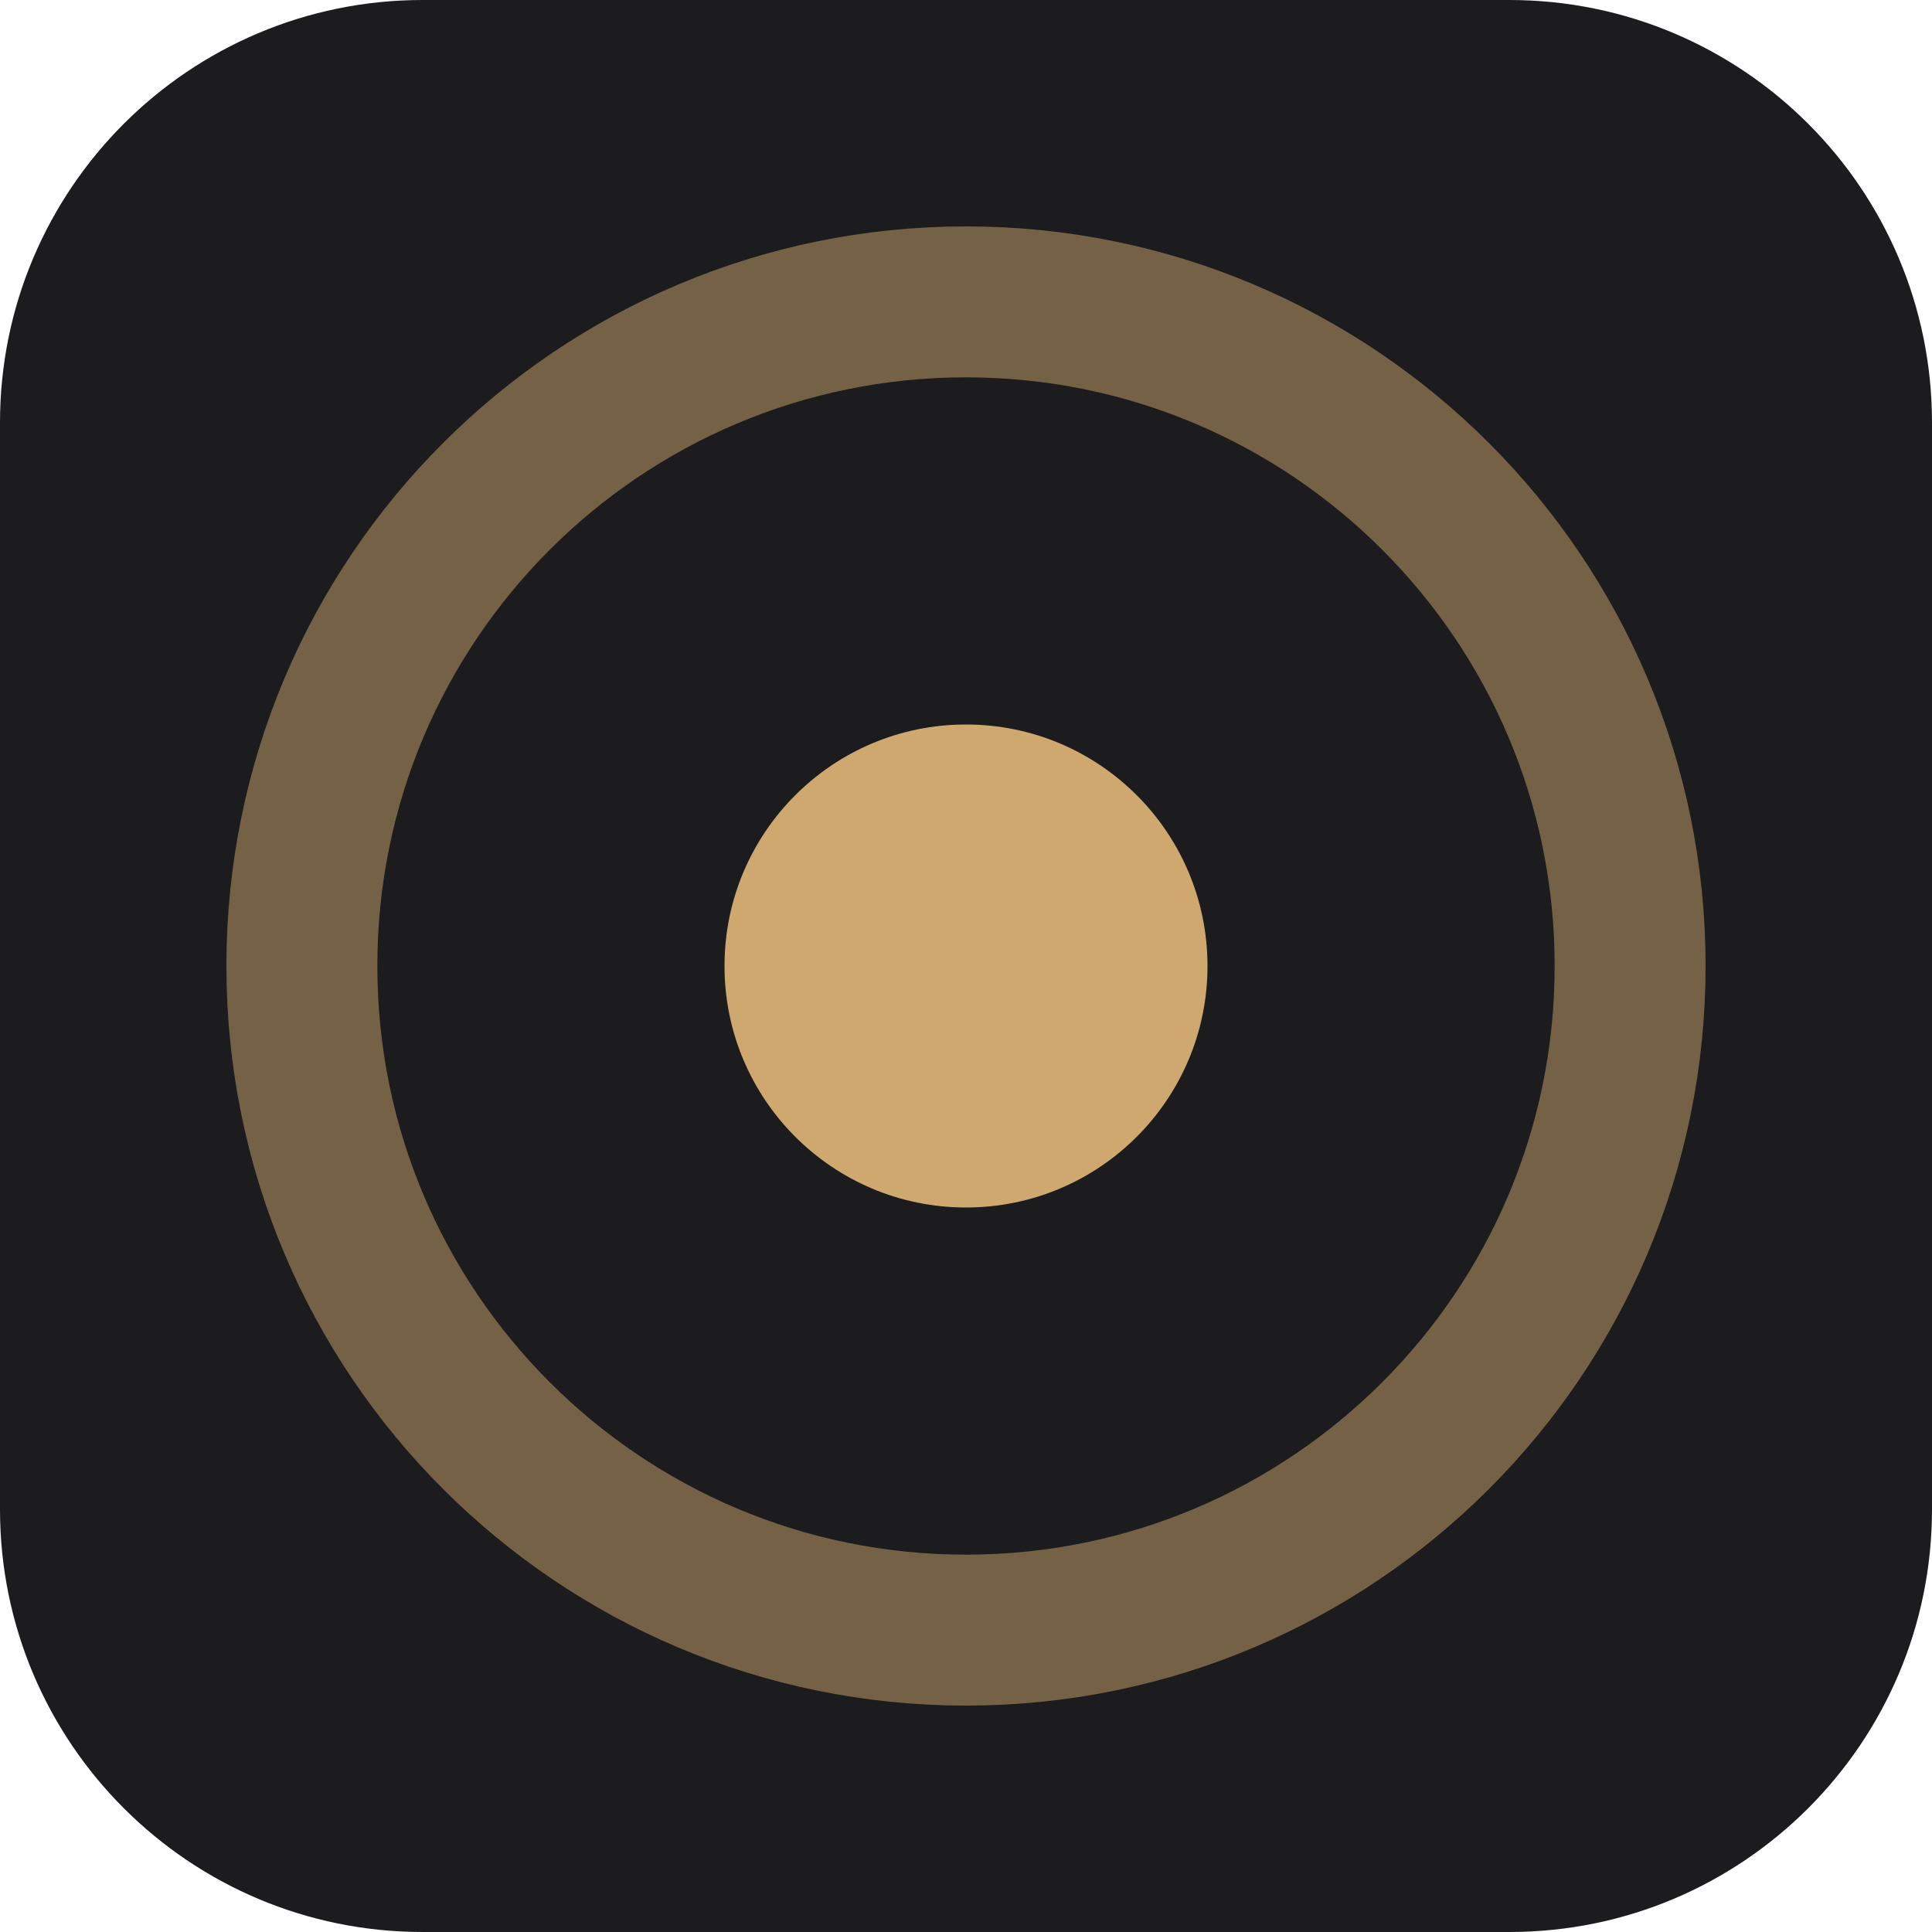
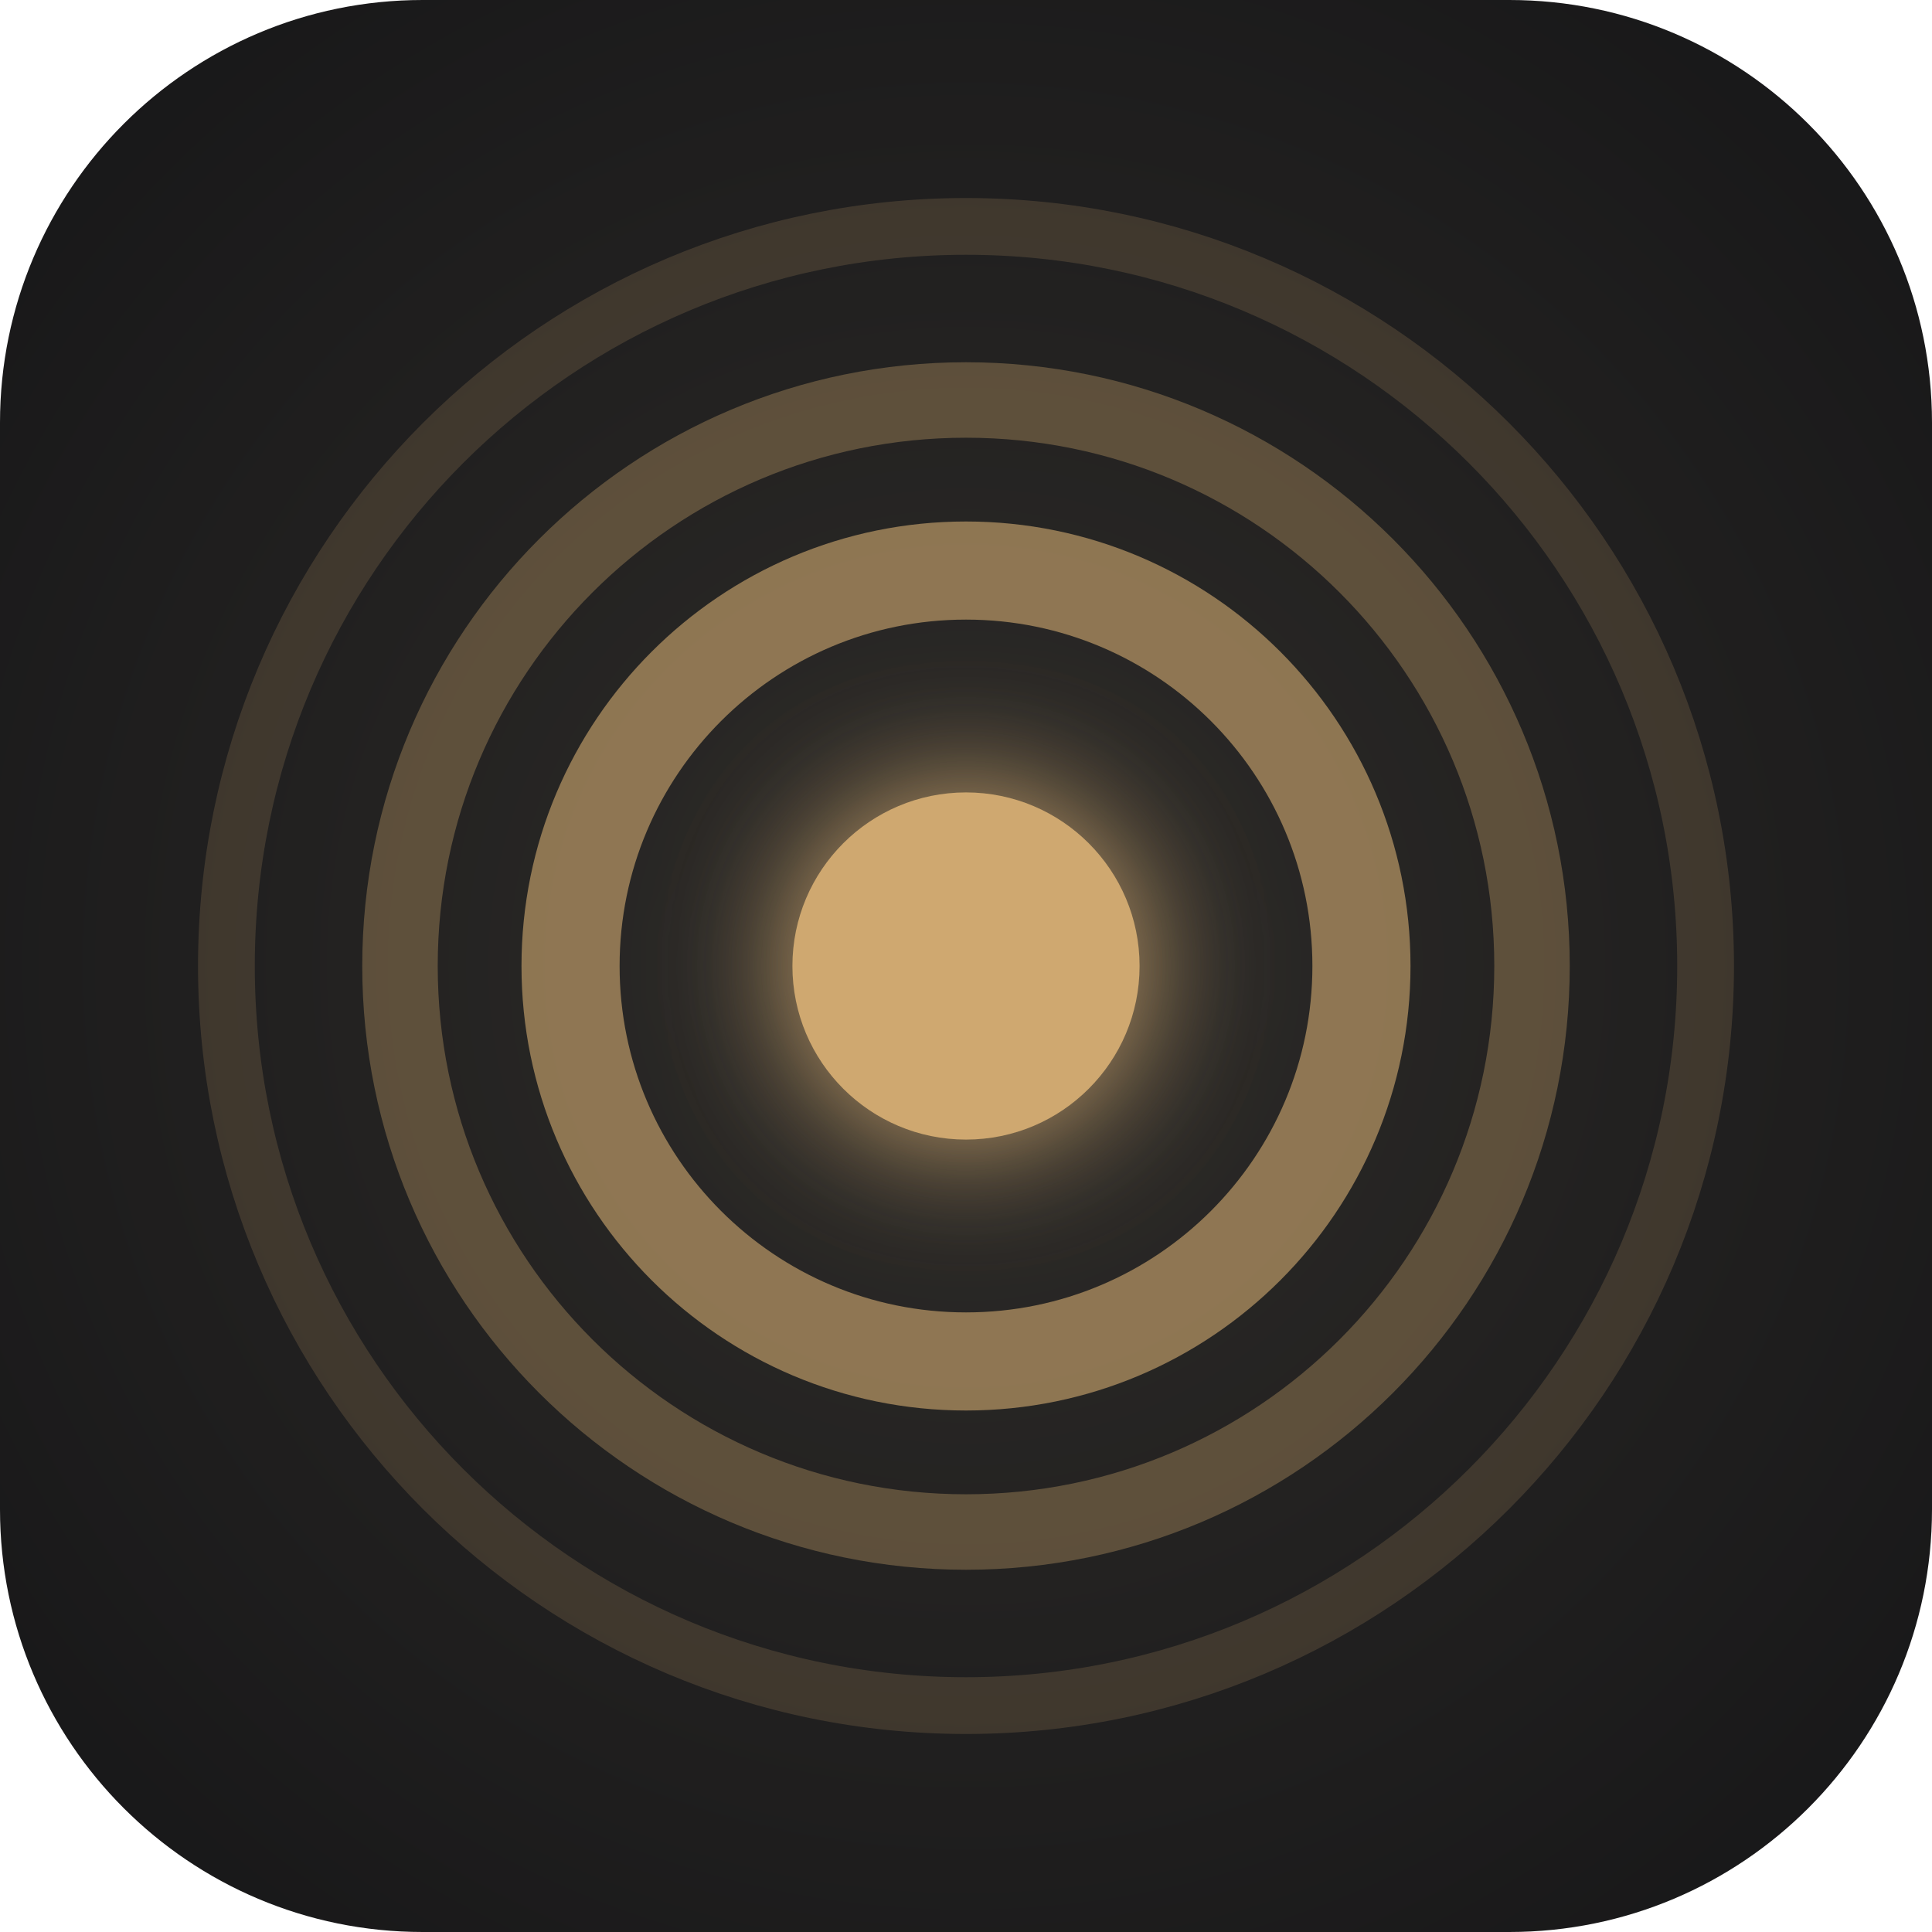
<svg xmlns="http://www.w3.org/2000/svg" viewBox="0 0 64 64">
-   <rect width="64" height="64" rx="14" fill="#1C1C1E" />
-   <circle cx="32" cy="32" r="8" fill="#CFA86F" />
-   <circle cx="32" cy="32" r="22" fill="none" stroke="#CFA86F" stroke-opacity="0.5" stroke-width="5" />
+   <defs>
+     <radialGradient id="bg" cx="50%" cy="50%" r="75%">
+       <stop offset="0" stop-color="#2E2C29" />
+       <stop offset="1" stop-color="#141416" />
+     </radialGradient>
+     <filter id="glow" x="-60%" y="-60%" width="220%" height="220%">
+       <feGaussianBlur stdDeviation="2.2" result="blur" />
+       <feMerge>
+         <feMergeNode in="blur" />
+         <feMergeNode in="SourceGraphic" />
+       </feMerge>
+     </filter>
+   </defs>
+   <rect width="64" height="64" rx="14" fill="url(#bg)" />
+   <g fill="none" stroke="#CFA86F">
+     <circle cx="32" cy="32" r="24.5" stroke-width="1.88" stroke-opacity="0.18" />
+     <circle cx="32" cy="32" r="18.75" stroke-width="2.5" stroke-opacity="0.34" />
+     <circle cx="32" cy="32" r="13.1" stroke-width="3.25" stroke-opacity="0.62" />
+   </g>
+   <circle cx="32" cy="32" r="5.75" fill="#CFA86F" filter="url(#glow)" />
</svg>
